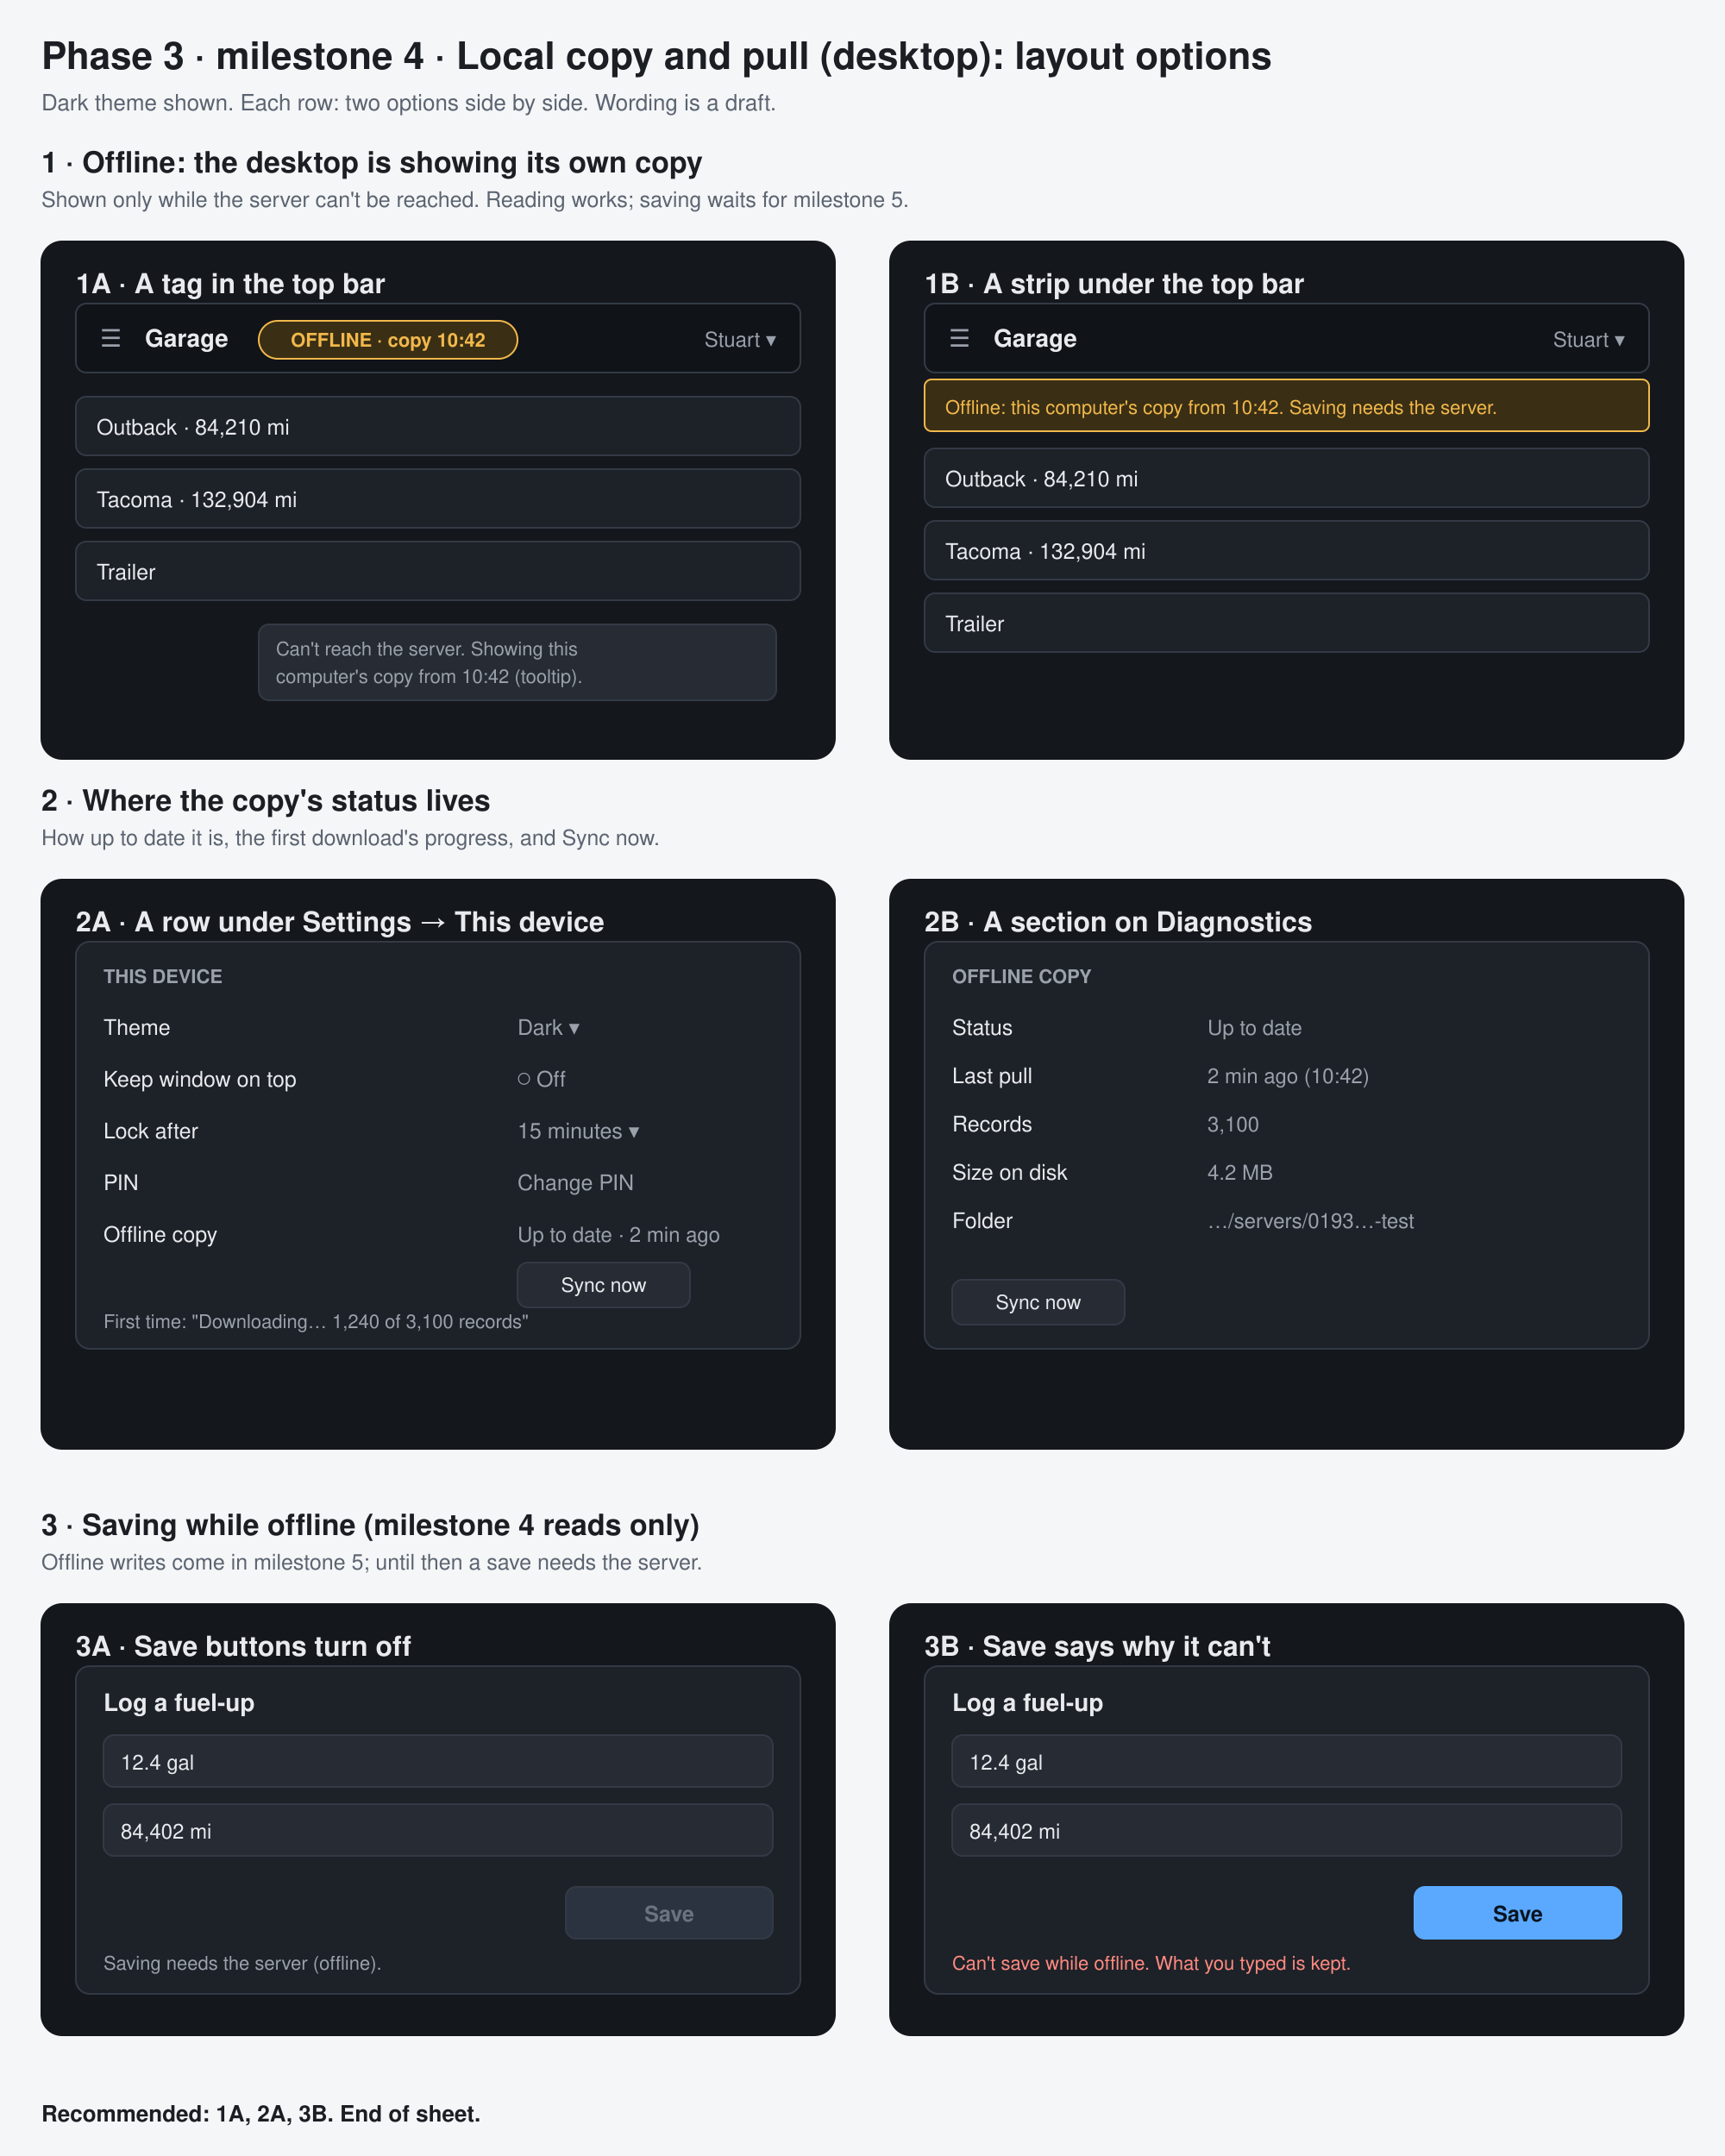
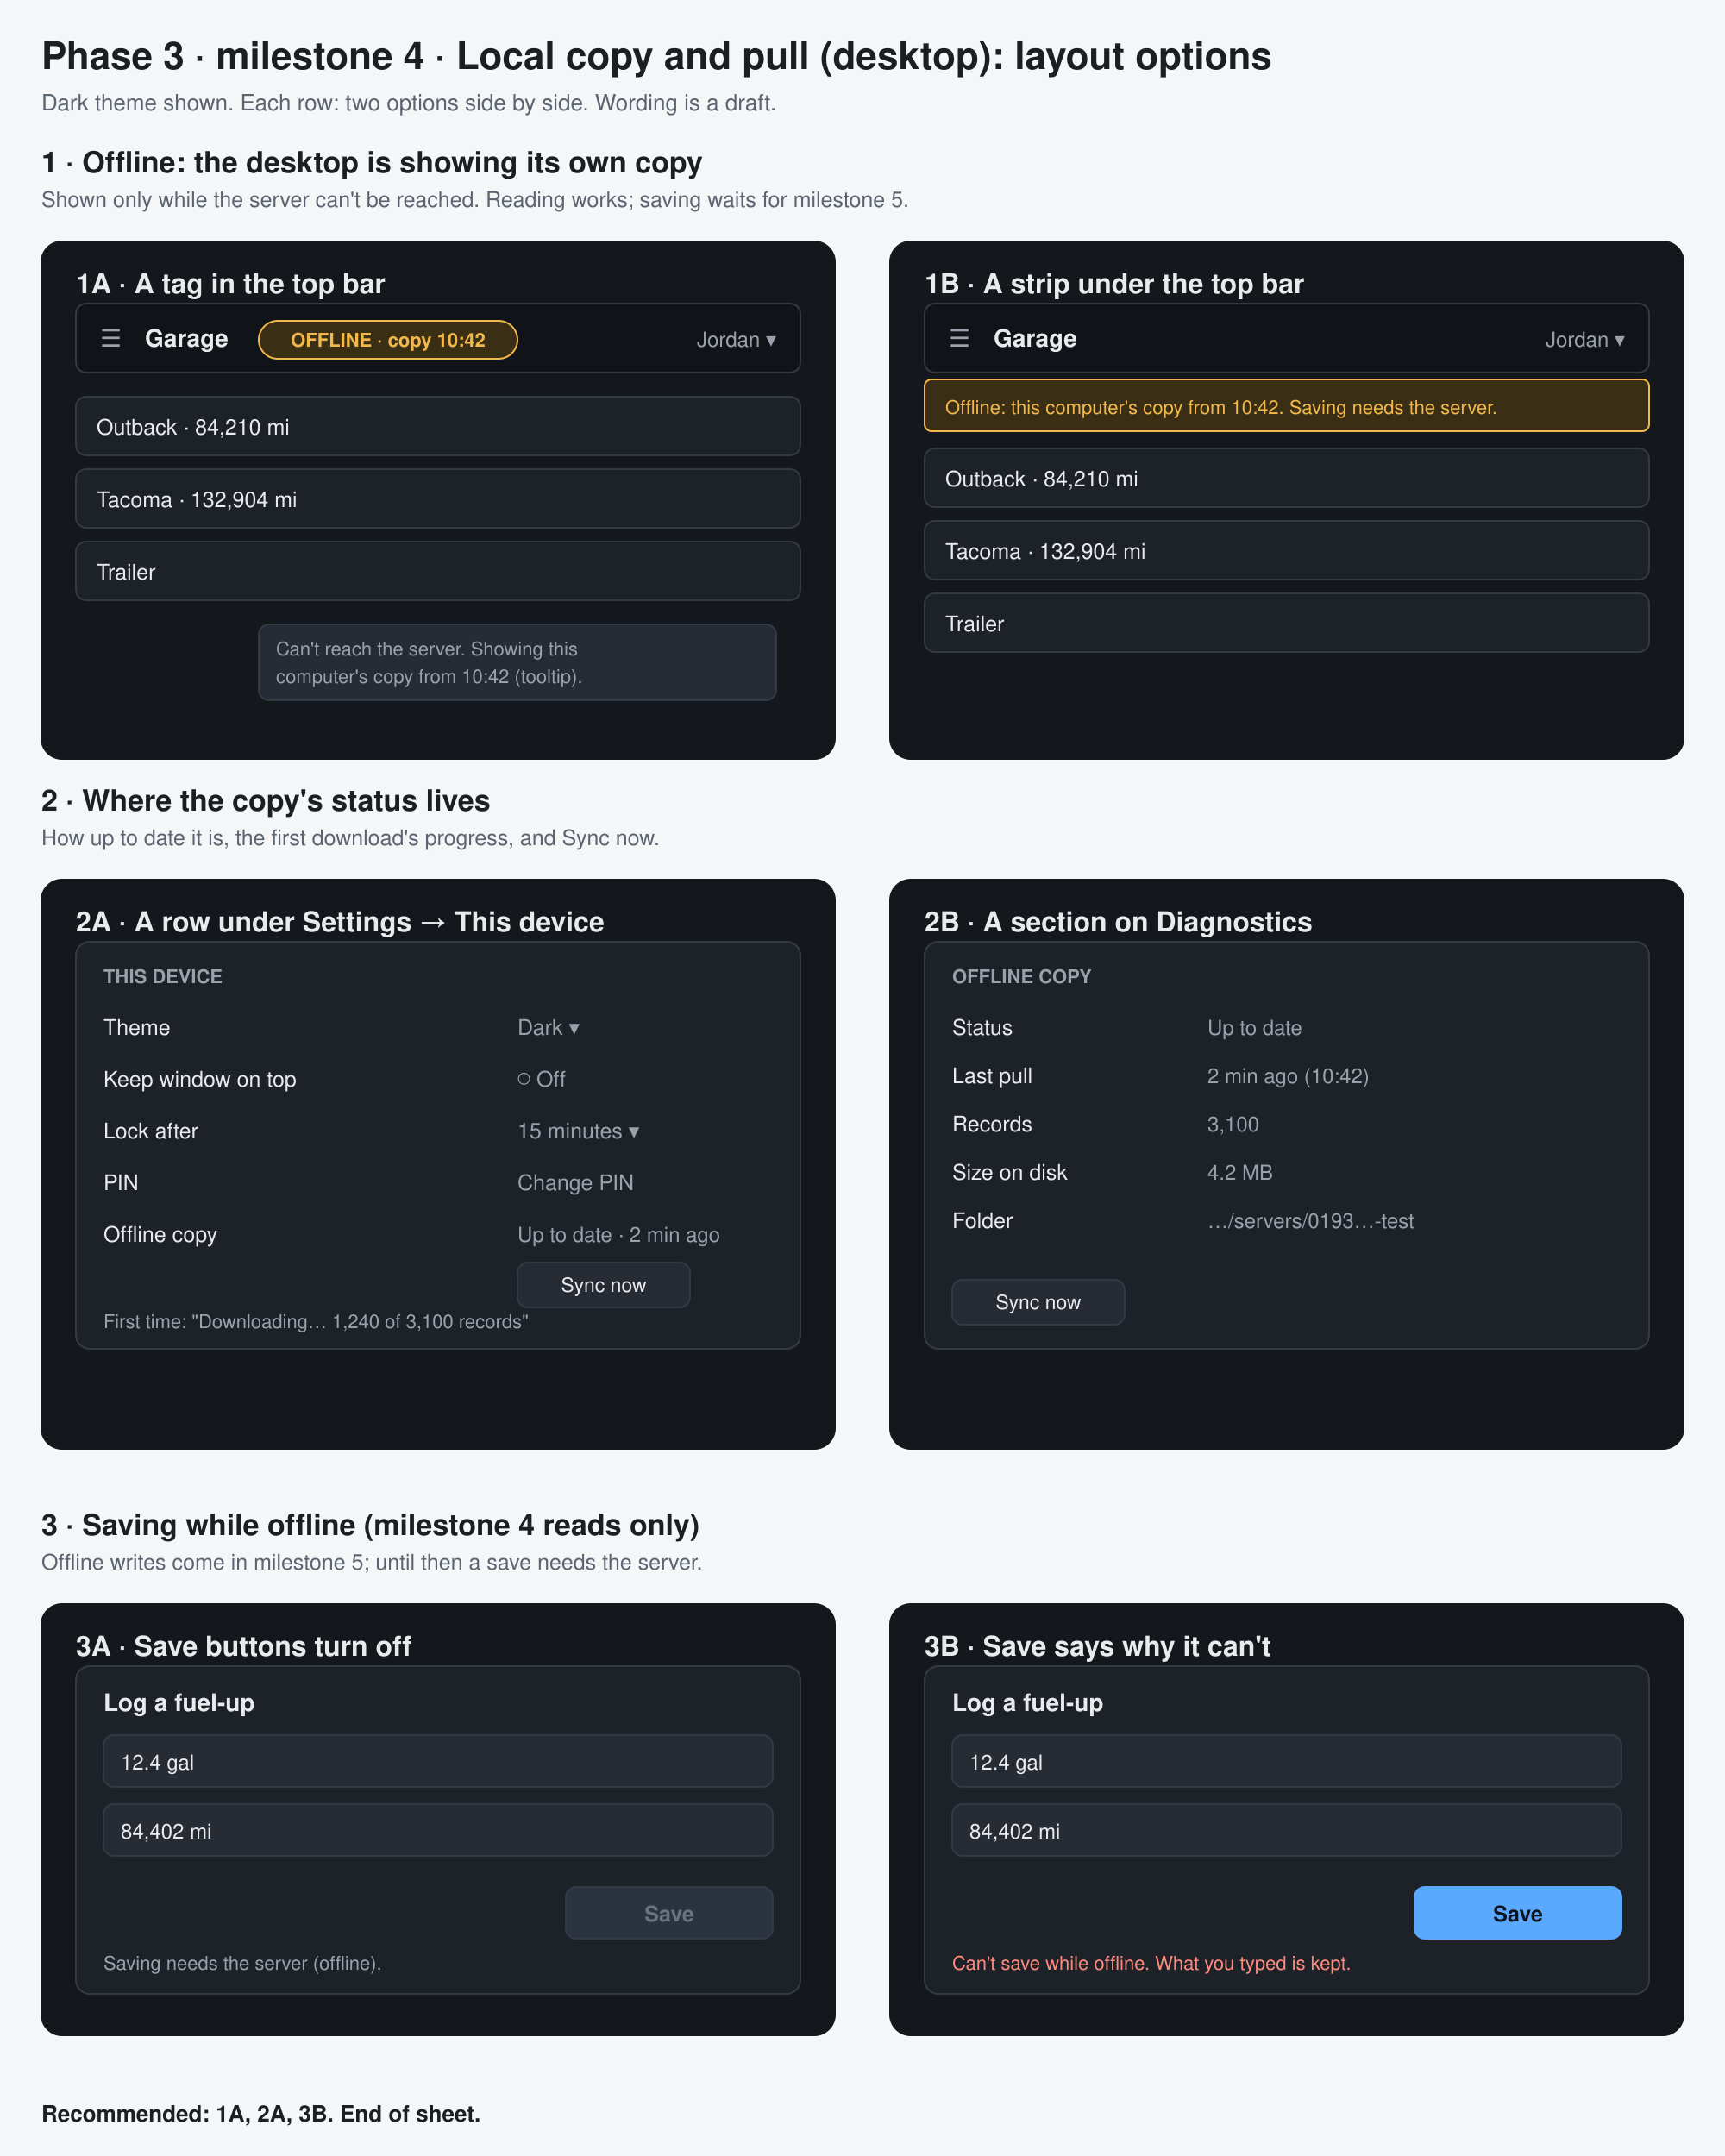
<svg xmlns="http://www.w3.org/2000/svg" width="1000" height="1250" font-family="-apple-system, Helvetica, Arial, sans-serif">
  <rect width="100%" height="100%" fill="#f5f6f8" />
  <text x="24" y="40" font-size="22" fill="#1b1f24" font-weight="700" text-anchor="start">Phase 3 · milestone 4 · Local copy and pull (desktop): layout options</text>
  <text x="24" y="64" font-size="13" fill="#5b6470" font-weight="400" text-anchor="start">Dark theme shown. Each row: two options side by side. Wording is a draft.</text>
  <text x="24" y="100" font-size="17" fill="#1b1f24" font-weight="700" text-anchor="start">1 · Offline: the desktop is showing its own copy</text>
  <text x="24" y="120" font-size="12.5" fill="#5b6470" font-weight="400" text-anchor="start">Shown only while the server can't be reached. Reading works; saving waits for milestone 5.</text>
  <rect x="24" y="140" width="460" height="300" rx="12" fill="#14171c" stroke="#14171c" />
  <text x="44" y="170" font-size="16" fill="#e8eaed" font-weight="700" text-anchor="start">1A · A tag in the top bar</text>
  <text x="44" y="190" font-size="11.5" fill="#9aa1ab" font-weight="400" text-anchor="start">Beside the TEST SERVER tag; hover for the details</text>
  <rect x="44" y="176" width="420" height="40" rx="6" fill="#101318" stroke="#333a45" />
  <text x="58" y="201" font-size="14" fill="#9aa1ab" font-weight="400" text-anchor="start">☰</text>
  <text x="84" y="201" font-size="14" fill="#e8eaed" font-weight="700" text-anchor="start">Garage</text>
  <rect x="150" y="186" width="150" height="22" rx="11" fill="#3a2f14" stroke="#f2b84b" />
  <text x="225" y="201" font-size="11" fill="#f2b84b" font-weight="600" text-anchor="middle">OFFLINE · copy 10:42</text>
-   <text x="450" y="201" font-size="12" fill="#9aa1ab" font-weight="400" text-anchor="end">Stuart ▾</text>
+   <text x="450" y="201" font-size="12" fill="#9aa1ab" font-weight="400" text-anchor="end">Jordan ▾</text>
  <rect x="44" y="230" width="420" height="34" rx="6" fill="#1d2128" stroke="#333a45" />
  <text x="56" y="252" font-size="12.5" fill="#e8eaed" font-weight="400" text-anchor="start">Outback · 84,210 mi</text>
  <rect x="44" y="272" width="420" height="34" rx="6" fill="#1d2128" stroke="#333a45" />
  <text x="56" y="294" font-size="12.5" fill="#e8eaed" font-weight="400" text-anchor="start">Tacoma · 132,904 mi</text>
  <rect x="44" y="314" width="420" height="34" rx="6" fill="#1d2128" stroke="#333a45" />
  <text x="56" y="336" font-size="12.5" fill="#e8eaed" font-weight="400" text-anchor="start">Trailer</text>
  <rect x="150" y="362" width="300" height="44" rx="6" fill="#262b34" stroke="#333a45" />
  <text x="160" y="380" font-size="11" fill="#9aa1ab" font-weight="400" text-anchor="start">Can't reach the server. Showing this</text>
  <text x="160" y="396" font-size="11" fill="#9aa1ab" font-weight="400" text-anchor="start">computer's copy from 10:42 (tooltip).</text>
  <rect x="516" y="140" width="460" height="300" rx="12" fill="#14171c" stroke="#14171c" />
  <text x="536" y="170" font-size="16" fill="#e8eaed" font-weight="700" text-anchor="start">1B · A strip under the top bar</text>
  <text x="536" y="190" font-size="11.5" fill="#9aa1ab" font-weight="400" text-anchor="start">Always spelled out while offline</text>
  <rect x="536" y="176" width="420" height="40" rx="6" fill="#101318" stroke="#333a45" />
  <text x="550" y="201" font-size="14" fill="#9aa1ab" font-weight="400" text-anchor="start">☰</text>
  <text x="576" y="201" font-size="14" fill="#e8eaed" font-weight="700" text-anchor="start">Garage</text>
-   <text x="942" y="201" font-size="12" fill="#9aa1ab" font-weight="400" text-anchor="end">Stuart ▾</text>
+   <text x="942" y="201" font-size="12" fill="#9aa1ab" font-weight="400" text-anchor="end">Jordan ▾</text>
  <rect x="536" y="220" width="420" height="30" rx="4" fill="#3a2f14" stroke="#f2b84b" />
  <text x="548" y="240" font-size="11" fill="#f2b84b" font-weight="400" text-anchor="start">Offline: this computer's copy from 10:42. Saving needs the server.</text>
  <rect x="536" y="260" width="420" height="34" rx="6" fill="#1d2128" stroke="#333a45" />
  <text x="548" y="282" font-size="12.5" fill="#e8eaed" font-weight="400" text-anchor="start">Outback · 84,210 mi</text>
  <rect x="536" y="302" width="420" height="34" rx="6" fill="#1d2128" stroke="#333a45" />
  <text x="548" y="324" font-size="12.5" fill="#e8eaed" font-weight="400" text-anchor="start">Tacoma · 132,904 mi</text>
  <rect x="536" y="344" width="420" height="34" rx="6" fill="#1d2128" stroke="#333a45" />
  <text x="548" y="366" font-size="12.5" fill="#e8eaed" font-weight="400" text-anchor="start">Trailer</text>
  <text x="24" y="470" font-size="17" fill="#1b1f24" font-weight="700" text-anchor="start">2 · Where the copy's status lives</text>
  <text x="24" y="490" font-size="12.5" fill="#5b6470" font-weight="400" text-anchor="start">How up to date it is, the first download's progress, and Sync now.</text>
  <rect x="24" y="510" width="460" height="330" rx="12" fill="#14171c" stroke="#14171c" />
  <text x="44" y="540" font-size="16" fill="#e8eaed" font-weight="700" text-anchor="start">2A · A row under Settings → This device</text>
  <text x="44" y="560" font-size="11.5" fill="#9aa1ab" font-weight="400" text-anchor="start">Beside Lock after and PIN</text>
  <rect x="44" y="546" width="420" height="236" rx="8" fill="#1d2128" stroke="#333a45" />
  <text x="60" y="570" font-size="11" fill="#9aa1ab" font-weight="700" text-anchor="start">THIS DEVICE</text>
  <text x="60" y="600" font-size="12.5" fill="#e8eaed" font-weight="400" text-anchor="start">Theme</text>
  <text x="300" y="600" font-size="12.5" fill="#9aa1ab" font-weight="400" text-anchor="start">Dark ▾</text>
  <text x="60" y="630" font-size="12.5" fill="#e8eaed" font-weight="400" text-anchor="start">Keep window on top</text>
  <text x="300" y="630" font-size="12.5" fill="#9aa1ab" font-weight="400" text-anchor="start">○ Off</text>
  <text x="60" y="660" font-size="12.5" fill="#e8eaed" font-weight="400" text-anchor="start">Lock after</text>
  <text x="300" y="660" font-size="12.5" fill="#9aa1ab" font-weight="400" text-anchor="start">15 minutes ▾</text>
  <text x="60" y="690" font-size="12.5" fill="#e8eaed" font-weight="400" text-anchor="start">PIN</text>
  <text x="300" y="690" font-size="12.5" fill="#9aa1ab" font-weight="400" text-anchor="start">Change PIN</text>
  <text x="60" y="720" font-size="12.5" fill="#e8eaed" font-weight="400" text-anchor="start">Offline copy</text>
  <text x="300" y="720" font-size="12" fill="#9aa1ab" font-weight="400" text-anchor="start">Up to date · 2 min ago</text>
  <rect x="300" y="732" width="100" height="26" rx="6" fill="#262b34" stroke="#333a45" />
  <text x="350" y="749" font-size="11.5" fill="#e8eaed" font-weight="400" text-anchor="middle">Sync now</text>
  <text x="60" y="770" font-size="11" fill="#9aa1ab" font-weight="400" text-anchor="start">First time: "Downloading… 1,240 of 3,100 records"</text>
  <rect x="516" y="510" width="460" height="330" rx="12" fill="#14171c" stroke="#14171c" />
  <text x="536" y="540" font-size="16" fill="#e8eaed" font-weight="700" text-anchor="start">2B · A section on Diagnostics</text>
  <text x="536" y="560" font-size="11.5" fill="#9aa1ab" font-weight="400" text-anchor="start">With the server's health and the logs</text>
  <rect x="536" y="546" width="420" height="236" rx="8" fill="#1d2128" stroke="#333a45" />
  <text x="552" y="570" font-size="11" fill="#9aa1ab" font-weight="700" text-anchor="start">OFFLINE COPY</text>
  <text x="552" y="600" font-size="12.5" fill="#e8eaed" font-weight="400" text-anchor="start">Status</text>
  <text x="700" y="600" font-size="12" fill="#9aa1ab" font-weight="400" text-anchor="start">Up to date</text>
  <text x="552" y="628" font-size="12.5" fill="#e8eaed" font-weight="400" text-anchor="start">Last pull</text>
  <text x="700" y="628" font-size="12" fill="#9aa1ab" font-weight="400" text-anchor="start">2 min ago (10:42)</text>
  <text x="552" y="656" font-size="12.5" fill="#e8eaed" font-weight="400" text-anchor="start">Records</text>
  <text x="700" y="656" font-size="12" fill="#9aa1ab" font-weight="400" text-anchor="start">3,100</text>
  <text x="552" y="684" font-size="12.5" fill="#e8eaed" font-weight="400" text-anchor="start">Size on disk</text>
  <text x="700" y="684" font-size="12" fill="#9aa1ab" font-weight="400" text-anchor="start">4.2 MB</text>
  <text x="552" y="712" font-size="12.5" fill="#e8eaed" font-weight="400" text-anchor="start">Folder</text>
  <text x="700" y="712" font-size="12" fill="#9aa1ab" font-weight="400" text-anchor="start">…/servers/0193…-test</text>
  <rect x="552" y="742" width="100" height="26" rx="6" fill="#262b34" stroke="#333a45" />
  <text x="602" y="759" font-size="11.5" fill="#e8eaed" font-weight="400" text-anchor="middle">Sync now</text>
  <text x="24" y="890" font-size="17" fill="#1b1f24" font-weight="700" text-anchor="start">3 · Saving while offline (milestone 4 reads only)</text>
  <text x="24" y="910" font-size="12.5" fill="#5b6470" font-weight="400" text-anchor="start">Offline writes come in milestone 5; until then a save needs the server.</text>
  <rect x="24" y="930" width="460" height="250" rx="12" fill="#14171c" stroke="#14171c" />
  <text x="44" y="960" font-size="16" fill="#e8eaed" font-weight="700" text-anchor="start">3A · Save buttons turn off</text>
  <text x="44" y="980" font-size="11.5" fill="#9aa1ab" font-weight="400" text-anchor="start">Every form's Save, Delete, Finish…</text>
  <rect x="44" y="966" width="420" height="190" rx="8" fill="#1d2128" stroke="#333a45" />
  <text x="60" y="992" font-size="14" fill="#e8eaed" font-weight="700" text-anchor="start">Log a fuel-up</text>
  <rect x="60" y="1006" width="388" height="30" rx="6" fill="#262b34" stroke="#333a45" />
  <text x="70" y="1026" font-size="12" fill="#e8eaed" font-weight="400" text-anchor="start">12.4 gal</text>
  <rect x="60" y="1046" width="388" height="30" rx="6" fill="#262b34" stroke="#333a45" />
  <text x="70" y="1066" font-size="12" fill="#e8eaed" font-weight="400" text-anchor="start">84,402 mi</text>
  <rect x="328" y="1094" width="120" height="30" rx="6" fill="#2b3340" stroke="#333a45" />
  <text x="388" y="1114" font-size="12.5" fill="#6b7380" font-weight="600" text-anchor="middle">Save</text>
  <text x="60" y="1142" font-size="11" fill="#9aa1ab" font-weight="400" text-anchor="start">Saving needs the server (offline).</text>
  <rect x="516" y="930" width="460" height="250" rx="12" fill="#14171c" stroke="#14171c" />
  <text x="536" y="960" font-size="16" fill="#e8eaed" font-weight="700" text-anchor="start">3B · Save says why it can't</text>
  <text x="536" y="980" font-size="11.5" fill="#9aa1ab" font-weight="400" text-anchor="start">One message for every form; what you typed stays</text>
  <rect x="536" y="966" width="420" height="190" rx="8" fill="#1d2128" stroke="#333a45" />
  <text x="552" y="992" font-size="14" fill="#e8eaed" font-weight="700" text-anchor="start">Log a fuel-up</text>
  <rect x="552" y="1006" width="388" height="30" rx="6" fill="#262b34" stroke="#333a45" />
  <text x="562" y="1026" font-size="12" fill="#e8eaed" font-weight="400" text-anchor="start">12.4 gal</text>
  <rect x="552" y="1046" width="388" height="30" rx="6" fill="#262b34" stroke="#333a45" />
  <text x="562" y="1066" font-size="12" fill="#e8eaed" font-weight="400" text-anchor="start">84,402 mi</text>
  <rect x="820" y="1094" width="120" height="30" rx="6" fill="#5aa9ff" stroke="#5aa9ff" />
  <text x="880" y="1114" font-size="12.5" fill="#0b1420" font-weight="600" text-anchor="middle">Save</text>
  <text x="552" y="1142" font-size="11" fill="#ff8a80" font-weight="400" text-anchor="start">Can't save while offline. What you typed is kept.</text>
  <text x="24" y="1230" font-size="13" fill="#1b1f24" font-weight="700" text-anchor="start">Recommended: 1A, 2A, 3B. End of sheet.</text>
</svg>
